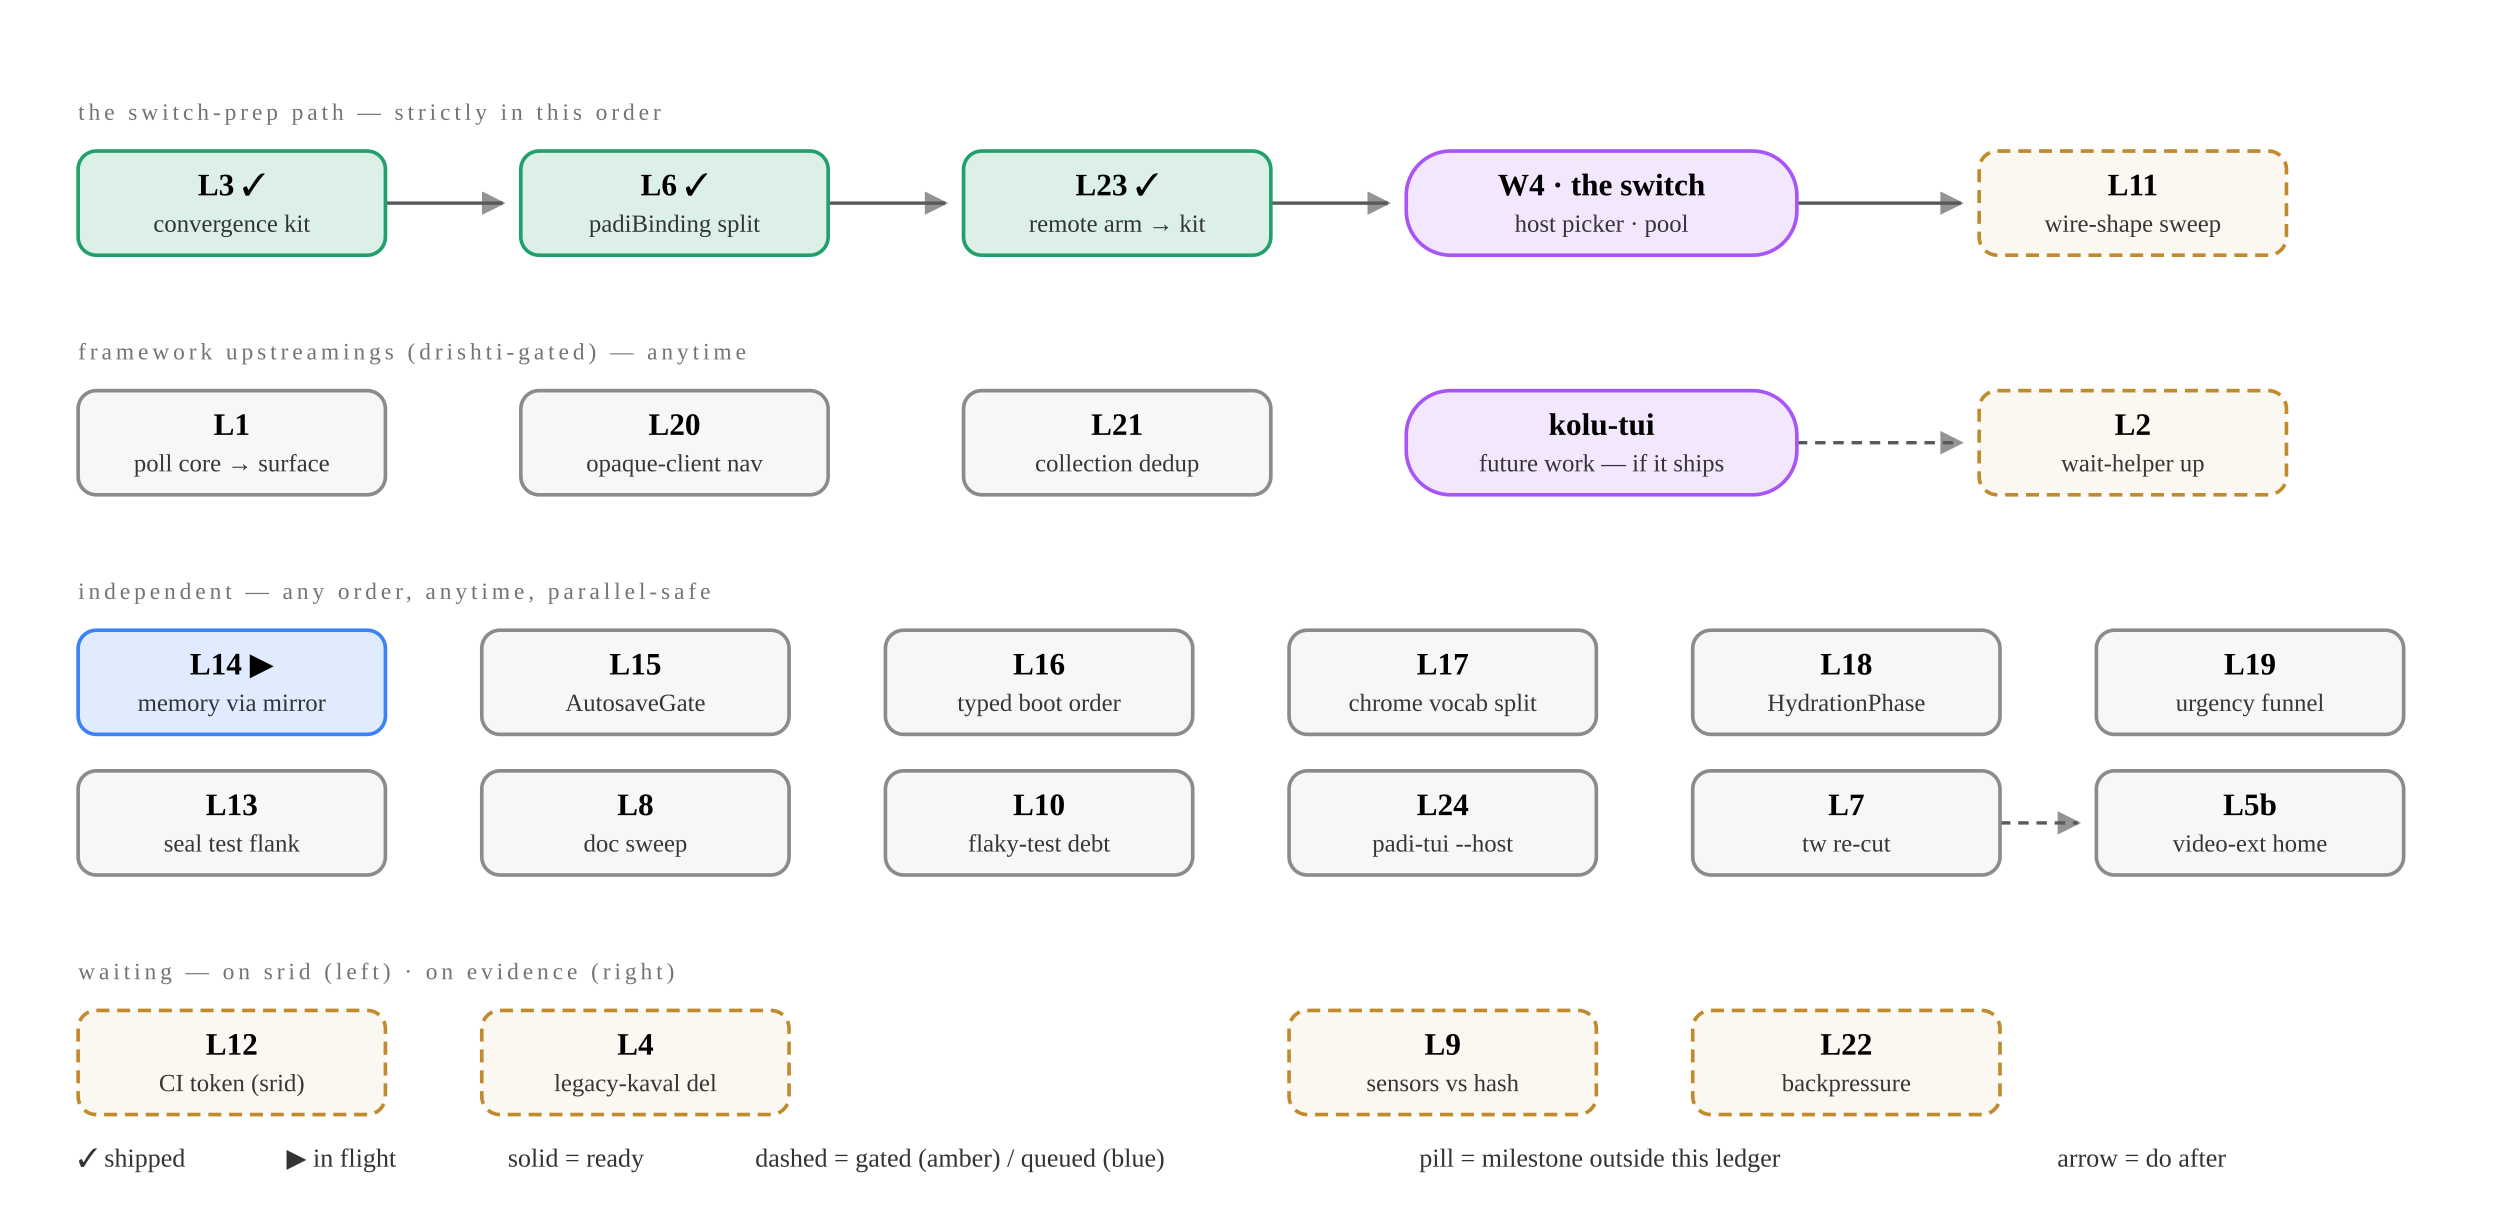
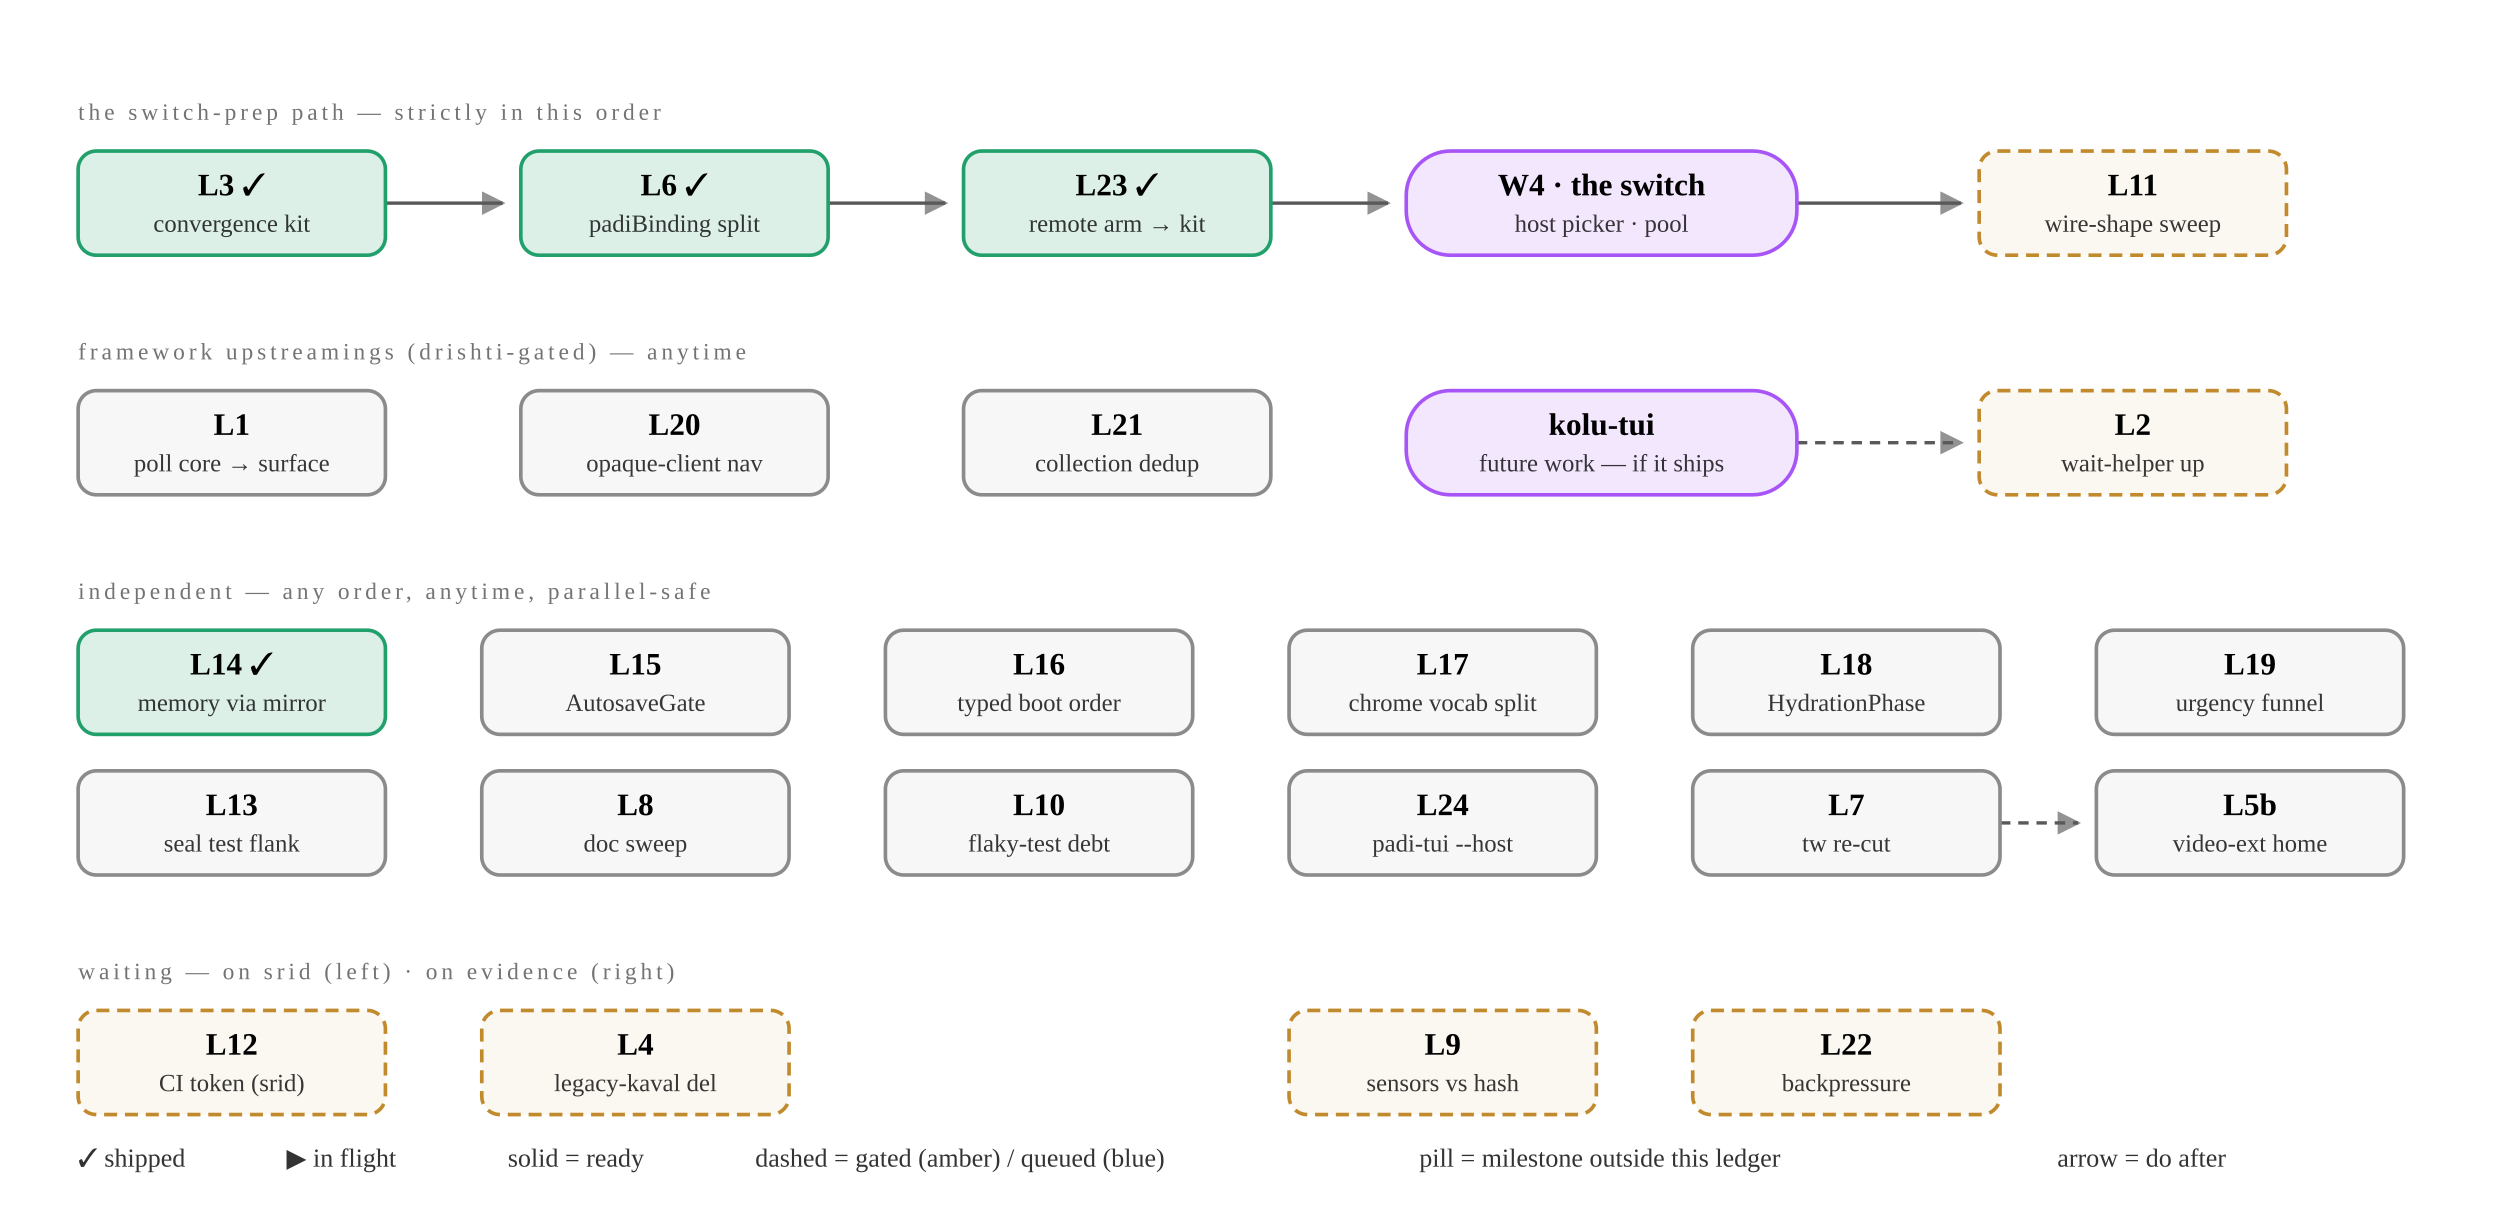
<svg xmlns="http://www.w3.org/2000/svg" viewBox="0 0 960 470" font-family="inherit" role="img" aria-label="W4 ledger bird's-eye: nodes are entries, arrows mean do-after, left-to-right is preferred order">
  <defs>
    <marker id="arr" viewBox="0 0 8 8" refX="7" refY="4" markerWidth="7" markerHeight="7" orient="auto-start-reverse">
      <path d="M 0 0 L 8 4 L 0 8 z" fill="currentColor" opacity="0.65" />
    </marker>
  </defs>
  <text x="30" y="46" font-size="9" letter-spacing="1.5" fill="currentColor" opacity="0.55" style="text-transform:uppercase">the switch-prep path — strictly in this order</text>
  <text x="30" y="138" font-size="9" letter-spacing="1.5" fill="currentColor" opacity="0.55" style="text-transform:uppercase">framework upstreamings (drishti-gated) — anytime</text>
  <text x="30" y="230" font-size="9" letter-spacing="1.5" fill="currentColor" opacity="0.55" style="text-transform:uppercase">independent — any order, anytime, parallel-safe</text>
  <text x="30" y="376" font-size="9" letter-spacing="1.5" fill="currentColor" opacity="0.55" style="text-transform:uppercase">waiting — on srid (left) · on evidence (right)</text>
  <path d="M 148 78 L 193 78" stroke="currentColor" stroke-width="1.3" fill="none" opacity="0.65" marker-end="url(#arr)" />
  <path d="M 318 78 L 363 78" stroke="currentColor" stroke-width="1.3" fill="none" opacity="0.65" marker-end="url(#arr)" />
  <path d="M 488 78 L 533 78" stroke="currentColor" stroke-width="1.3" fill="none" opacity="0.65" marker-end="url(#arr)" />
  <path d="M 690 78 L 753 78" stroke="currentColor" stroke-width="1.3" fill="none" opacity="0.65" marker-end="url(#arr)" />
  <path d="M 690 170 L 753 170" stroke="currentColor" stroke-width="1.3" fill="none" opacity="0.65" marker-end="url(#arr)" stroke-dasharray="4 3" />
  <path d="M 768 316 L 798 316" stroke="currentColor" stroke-width="1.3" fill="none" opacity="0.65" marker-end="url(#arr)" stroke-dasharray="4 3" />
  <a href="#l3">
    <rect x="30" y="58" width="118" height="40" rx="7" fill="#22a06b" fill-opacity="0.16" stroke="#22a06b" stroke-width="1.4" />
    <text x="89.0" y="75" text-anchor="middle" font-size="12" font-weight="700" fill="currentColor">L3 ✓</text>
    <text x="89.0" y="89" text-anchor="middle" font-size="9.5" fill="currentColor" opacity="0.78">convergence kit</text>
  </a>
  <a href="#l6">
    <rect x="200" y="58" width="118" height="40" rx="7" fill="#22a06b" fill-opacity="0.16" stroke="#22a06b" stroke-width="1.4" />
    <text x="259.0" y="75" text-anchor="middle" font-size="12" font-weight="700" fill="currentColor">L6 ✓</text>
    <text x="259.0" y="89" text-anchor="middle" font-size="9.5" fill="currentColor" opacity="0.78">padiBinding split</text>
  </a>
  <a href="#l23">
    <rect x="370" y="58" width="118" height="40" rx="7" fill="#22a06b" fill-opacity="0.16" stroke="#22a06b" stroke-width="1.4" />
    <text x="429.0" y="75" text-anchor="middle" font-size="12" font-weight="700" fill="currentColor">L23 ✓</text>
    <text x="429.0" y="89" text-anchor="middle" font-size="9.5" fill="currentColor" opacity="0.78">remote arm → kit</text>
  </a>
  <g>
    <rect x="540" y="58" width="150" height="40" rx="17" fill="#a855f7" fill-opacity="0.14" stroke="#a855f7" stroke-width="1.4" />
    <text x="615.0" y="75" text-anchor="middle" font-size="12" font-weight="700" fill="currentColor">W4 · the switch</text>
    <text x="615.0" y="89" text-anchor="middle" font-size="9.5" fill="currentColor" opacity="0.78">host picker · pool</text>
  </g>
  <a href="#l11">
    <rect x="760" y="58" width="118" height="40" rx="7" fill="#c08a2d" fill-opacity="0.07" stroke="#c08a2d" stroke-width="1.4" stroke-dasharray="5 3" />
    <text x="819.0" y="75" text-anchor="middle" font-size="12" font-weight="700" fill="currentColor">L11</text>
    <text x="819.0" y="89" text-anchor="middle" font-size="9.5" fill="currentColor" opacity="0.78">wire-shape sweep</text>
  </a>
  <a href="#l1">
    <rect x="30" y="150" width="118" height="40" rx="7" fill="#8b8b8b" fill-opacity="0.07" stroke="#8b8b8b" stroke-width="1.4" />
    <text x="89.0" y="167" text-anchor="middle" font-size="12" font-weight="700" fill="currentColor">L1</text>
    <text x="89.0" y="181" text-anchor="middle" font-size="9.5" fill="currentColor" opacity="0.78">poll core → surface</text>
  </a>
  <a href="#l20">
    <rect x="200" y="150" width="118" height="40" rx="7" fill="#8b8b8b" fill-opacity="0.07" stroke="#8b8b8b" stroke-width="1.4" />
    <text x="259.0" y="167" text-anchor="middle" font-size="12" font-weight="700" fill="currentColor">L20</text>
    <text x="259.0" y="181" text-anchor="middle" font-size="9.5" fill="currentColor" opacity="0.78">opaque-client nav</text>
  </a>
  <a href="#l21">
    <rect x="370" y="150" width="118" height="40" rx="7" fill="#8b8b8b" fill-opacity="0.07" stroke="#8b8b8b" stroke-width="1.4" />
    <text x="429.0" y="167" text-anchor="middle" font-size="12" font-weight="700" fill="currentColor">L21</text>
    <text x="429.0" y="181" text-anchor="middle" font-size="9.5" fill="currentColor" opacity="0.78">collection dedup</text>
  </a>
  <g>
    <rect x="540" y="150" width="150" height="40" rx="17" fill="#a855f7" fill-opacity="0.14" stroke="#a855f7" stroke-width="1.4" />
    <text x="615.0" y="167" text-anchor="middle" font-size="12" font-weight="700" fill="currentColor">kolu-tui</text>
    <text x="615.0" y="181" text-anchor="middle" font-size="9.5" fill="currentColor" opacity="0.78">future work — if it ships</text>
  </g>
  <a href="#l2">
    <rect x="760" y="150" width="118" height="40" rx="7" fill="#c08a2d" fill-opacity="0.07" stroke="#c08a2d" stroke-width="1.4" stroke-dasharray="5 3" />
    <text x="819.0" y="167" text-anchor="middle" font-size="12" font-weight="700" fill="currentColor">L2</text>
    <text x="819.0" y="181" text-anchor="middle" font-size="9.5" fill="currentColor" opacity="0.78">wait-helper up</text>
  </a>
  <a href="#l14">
-     <rect x="30" y="242" width="118" height="40" rx="7" fill="#3b82f6" fill-opacity="0.16" stroke="#3b82f6" stroke-width="1.4" />
-     <text x="89.0" y="259" text-anchor="middle" font-size="12" font-weight="700" fill="currentColor">L14 ▶</text>
+     <rect x="30" y="242" width="118" height="40" rx="7" fill="#22a06b" fill-opacity="0.16" stroke="#22a06b" stroke-width="1.4" />
+     <text x="89.0" y="259" text-anchor="middle" font-size="12" font-weight="700" fill="currentColor">L14 ✓</text>
    <text x="89.0" y="273" text-anchor="middle" font-size="9.5" fill="currentColor" opacity="0.78">memory via mirror</text>
  </a>
  <a href="#l15">
    <rect x="185" y="242" width="118" height="40" rx="7" fill="#8b8b8b" fill-opacity="0.07" stroke="#8b8b8b" stroke-width="1.4" />
    <text x="244.0" y="259" text-anchor="middle" font-size="12" font-weight="700" fill="currentColor">L15</text>
    <text x="244.0" y="273" text-anchor="middle" font-size="9.5" fill="currentColor" opacity="0.78">AutosaveGate</text>
  </a>
  <a href="#l16">
    <rect x="340" y="242" width="118" height="40" rx="7" fill="#8b8b8b" fill-opacity="0.07" stroke="#8b8b8b" stroke-width="1.4" />
    <text x="399.0" y="259" text-anchor="middle" font-size="12" font-weight="700" fill="currentColor">L16</text>
    <text x="399.0" y="273" text-anchor="middle" font-size="9.5" fill="currentColor" opacity="0.78">typed boot order</text>
  </a>
  <a href="#l17">
    <rect x="495" y="242" width="118" height="40" rx="7" fill="#8b8b8b" fill-opacity="0.07" stroke="#8b8b8b" stroke-width="1.4" />
    <text x="554.0" y="259" text-anchor="middle" font-size="12" font-weight="700" fill="currentColor">L17</text>
    <text x="554.0" y="273" text-anchor="middle" font-size="9.5" fill="currentColor" opacity="0.78">chrome vocab split</text>
  </a>
  <a href="#l18">
    <rect x="650" y="242" width="118" height="40" rx="7" fill="#8b8b8b" fill-opacity="0.07" stroke="#8b8b8b" stroke-width="1.4" />
    <text x="709.0" y="259" text-anchor="middle" font-size="12" font-weight="700" fill="currentColor">L18</text>
    <text x="709.0" y="273" text-anchor="middle" font-size="9.5" fill="currentColor" opacity="0.78">HydrationPhase</text>
  </a>
  <a href="#l19">
    <rect x="805" y="242" width="118" height="40" rx="7" fill="#8b8b8b" fill-opacity="0.07" stroke="#8b8b8b" stroke-width="1.4" />
    <text x="864.0" y="259" text-anchor="middle" font-size="12" font-weight="700" fill="currentColor">L19</text>
    <text x="864.0" y="273" text-anchor="middle" font-size="9.5" fill="currentColor" opacity="0.78">urgency funnel</text>
  </a>
  <a href="#l13">
    <rect x="30" y="296" width="118" height="40" rx="7" fill="#8b8b8b" fill-opacity="0.07" stroke="#8b8b8b" stroke-width="1.4" />
    <text x="89.0" y="313" text-anchor="middle" font-size="12" font-weight="700" fill="currentColor">L13</text>
    <text x="89.0" y="327" text-anchor="middle" font-size="9.5" fill="currentColor" opacity="0.78">seal test flank</text>
  </a>
  <a href="#l8">
    <rect x="185" y="296" width="118" height="40" rx="7" fill="#8b8b8b" fill-opacity="0.07" stroke="#8b8b8b" stroke-width="1.4" />
    <text x="244.0" y="313" text-anchor="middle" font-size="12" font-weight="700" fill="currentColor">L8</text>
    <text x="244.0" y="327" text-anchor="middle" font-size="9.5" fill="currentColor" opacity="0.78">doc sweep</text>
  </a>
  <a href="#l10">
    <rect x="340" y="296" width="118" height="40" rx="7" fill="#8b8b8b" fill-opacity="0.07" stroke="#8b8b8b" stroke-width="1.4" />
    <text x="399.0" y="313" text-anchor="middle" font-size="12" font-weight="700" fill="currentColor">L10</text>
    <text x="399.0" y="327" text-anchor="middle" font-size="9.5" fill="currentColor" opacity="0.78">flaky-test debt</text>
  </a>
  <a href="#l24">
    <rect x="495" y="296" width="118" height="40" rx="7" fill="#8b8b8b" fill-opacity="0.07" stroke="#8b8b8b" stroke-width="1.4" />
    <text x="554.0" y="313" text-anchor="middle" font-size="12" font-weight="700" fill="currentColor">L24</text>
    <text x="554.0" y="327" text-anchor="middle" font-size="9.5" fill="currentColor" opacity="0.78">padi-tui --host</text>
  </a>
  <a href="#l7">
    <rect x="650" y="296" width="118" height="40" rx="7" fill="#8b8b8b" fill-opacity="0.07" stroke="#8b8b8b" stroke-width="1.4" />
    <text x="709.0" y="313" text-anchor="middle" font-size="12" font-weight="700" fill="currentColor">L7</text>
    <text x="709.0" y="327" text-anchor="middle" font-size="9.5" fill="currentColor" opacity="0.78">tw re-cut</text>
  </a>
  <a href="#l5">
    <rect x="805" y="296" width="118" height="40" rx="7" fill="#8b8b8b" fill-opacity="0.07" stroke="#8b8b8b" stroke-width="1.4" />
    <text x="864.0" y="313" text-anchor="middle" font-size="12" font-weight="700" fill="currentColor">L5b</text>
    <text x="864.0" y="327" text-anchor="middle" font-size="9.5" fill="currentColor" opacity="0.78">video-ext home</text>
  </a>
  <a href="#l12">
    <rect x="30" y="388" width="118" height="40" rx="7" fill="#c08a2d" fill-opacity="0.07" stroke="#c08a2d" stroke-width="1.4" stroke-dasharray="5 3" />
    <text x="89.0" y="405" text-anchor="middle" font-size="12" font-weight="700" fill="currentColor">L12</text>
    <text x="89.0" y="419" text-anchor="middle" font-size="9.5" fill="currentColor" opacity="0.78">CI token (srid)</text>
  </a>
  <a href="#l4">
    <rect x="185" y="388" width="118" height="40" rx="7" fill="#c08a2d" fill-opacity="0.07" stroke="#c08a2d" stroke-width="1.4" stroke-dasharray="5 3" />
    <text x="244.0" y="405" text-anchor="middle" font-size="12" font-weight="700" fill="currentColor">L4</text>
    <text x="244.0" y="419" text-anchor="middle" font-size="9.5" fill="currentColor" opacity="0.78">legacy-kaval del</text>
  </a>
  <a href="#l9">
    <rect x="495" y="388" width="118" height="40" rx="7" fill="#c08a2d" fill-opacity="0.07" stroke="#c08a2d" stroke-width="1.4" stroke-dasharray="5 3" />
    <text x="554.0" y="405" text-anchor="middle" font-size="12" font-weight="700" fill="currentColor">L9</text>
    <text x="554.0" y="419" text-anchor="middle" font-size="9.5" fill="currentColor" opacity="0.78">sensors vs hash</text>
  </a>
  <a href="#l22">
    <rect x="650" y="388" width="118" height="40" rx="7" fill="#c08a2d" fill-opacity="0.07" stroke="#c08a2d" stroke-width="1.4" stroke-dasharray="5 3" />
    <text x="709.0" y="405" text-anchor="middle" font-size="12" font-weight="700" fill="currentColor">L22</text>
    <text x="709.0" y="419" text-anchor="middle" font-size="9.5" fill="currentColor" opacity="0.78">backpressure</text>
  </a>
  <g font-size="10" fill="currentColor">
    <text x="30" y="448" opacity="0.8">✓ shipped</text>
    <text x="110" y="448" opacity="0.8">▶ in flight</text>
    <text x="195" y="448" opacity="0.8">solid = ready</text>
    <text x="290" y="448" opacity="0.8">dashed = gated (amber) / queued (blue)</text>
    <text x="545" y="448" opacity="0.8">pill = milestone outside this ledger</text>
    <text x="790" y="448" opacity="0.8">arrow = do after</text>
  </g>
</svg>
